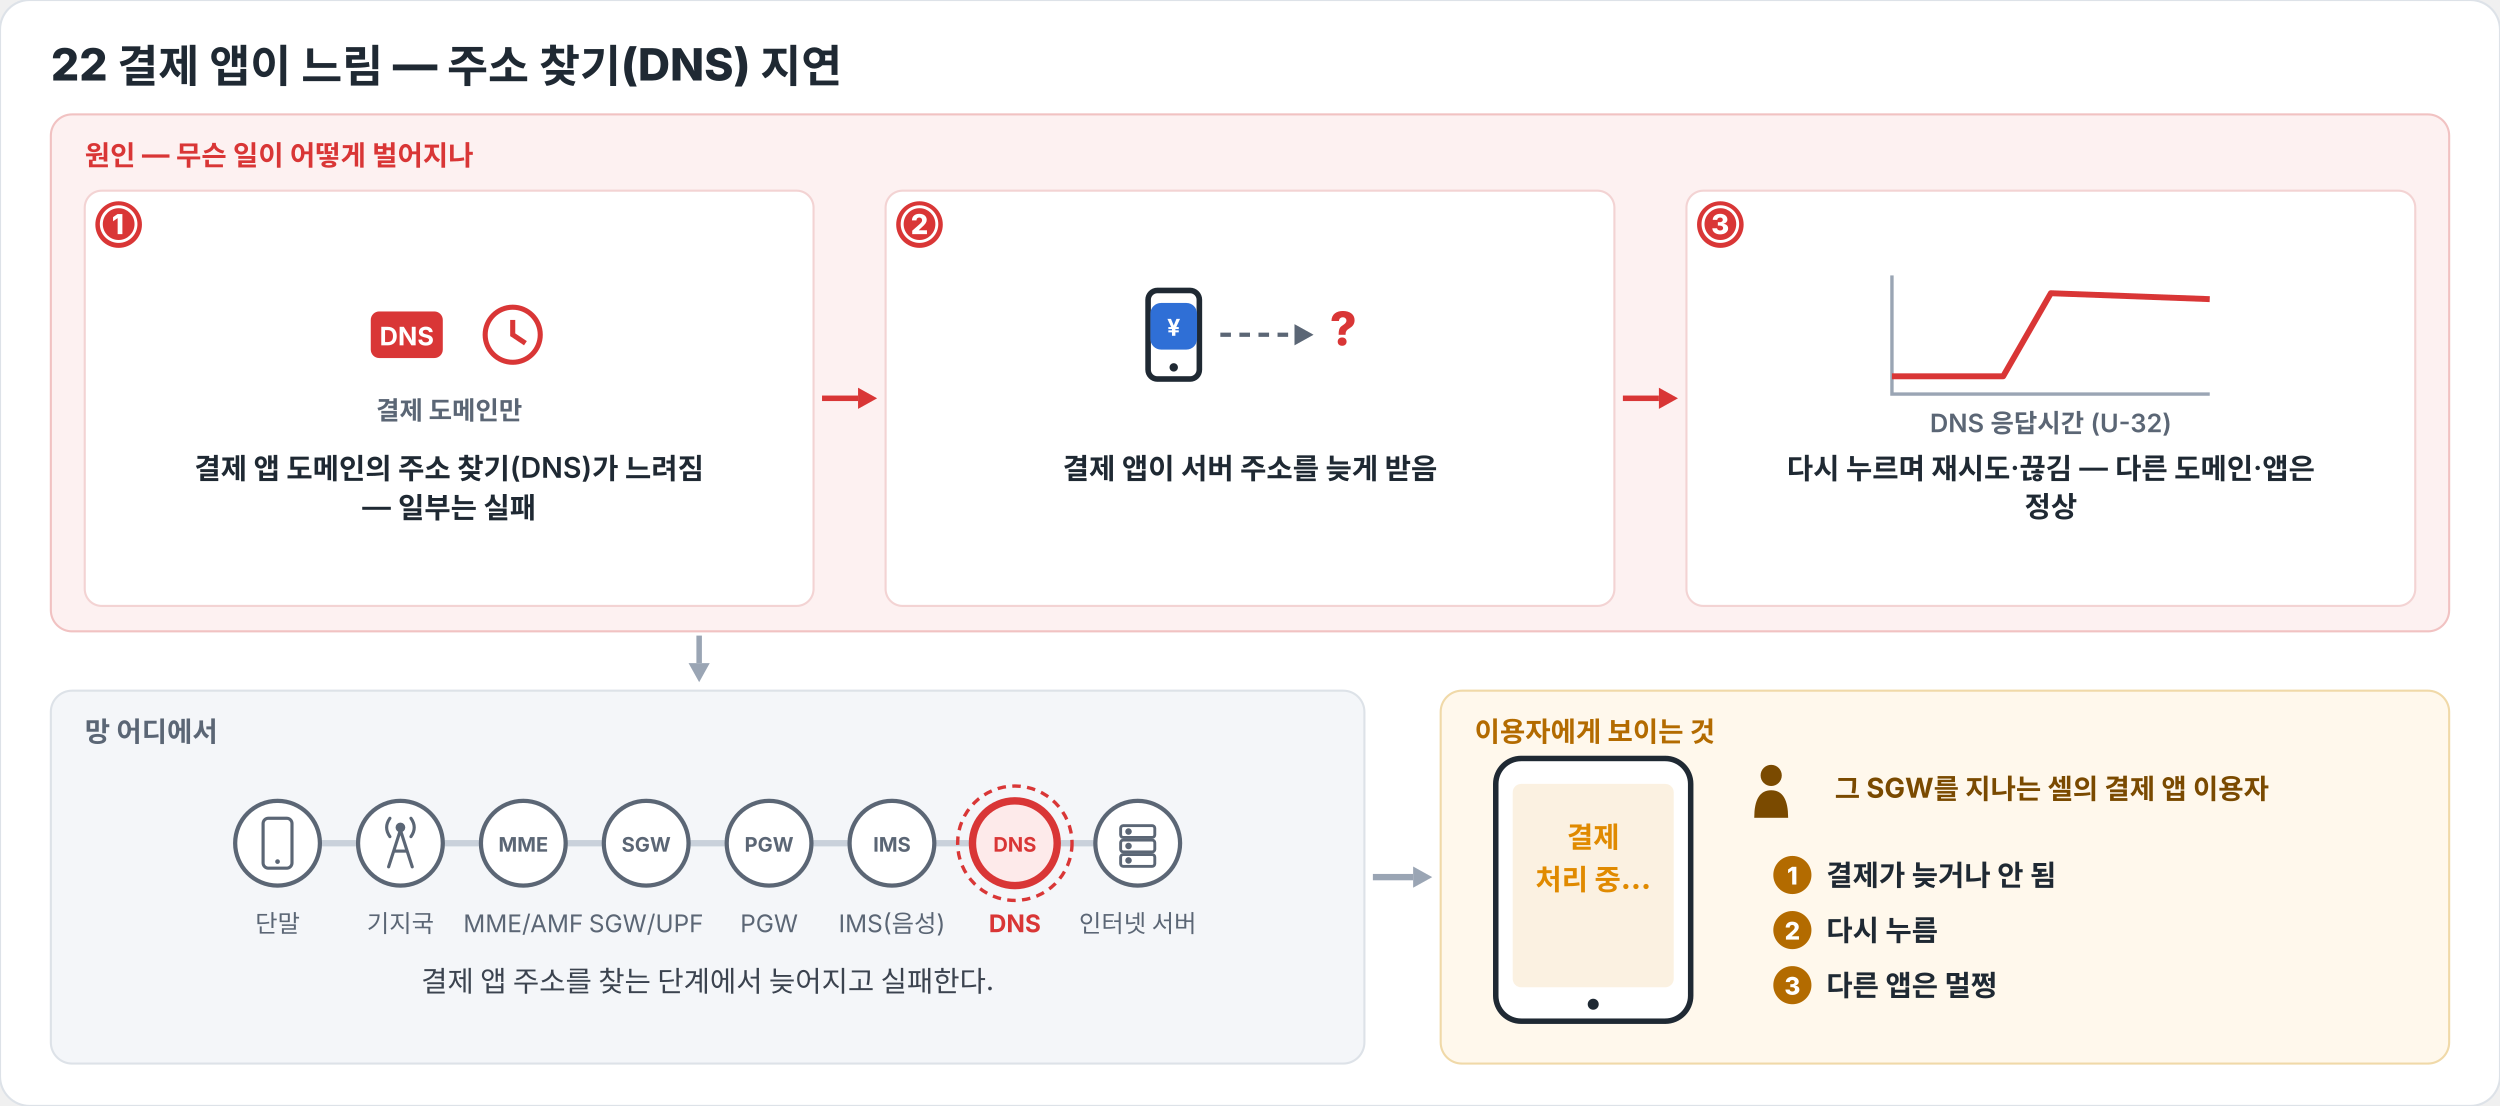
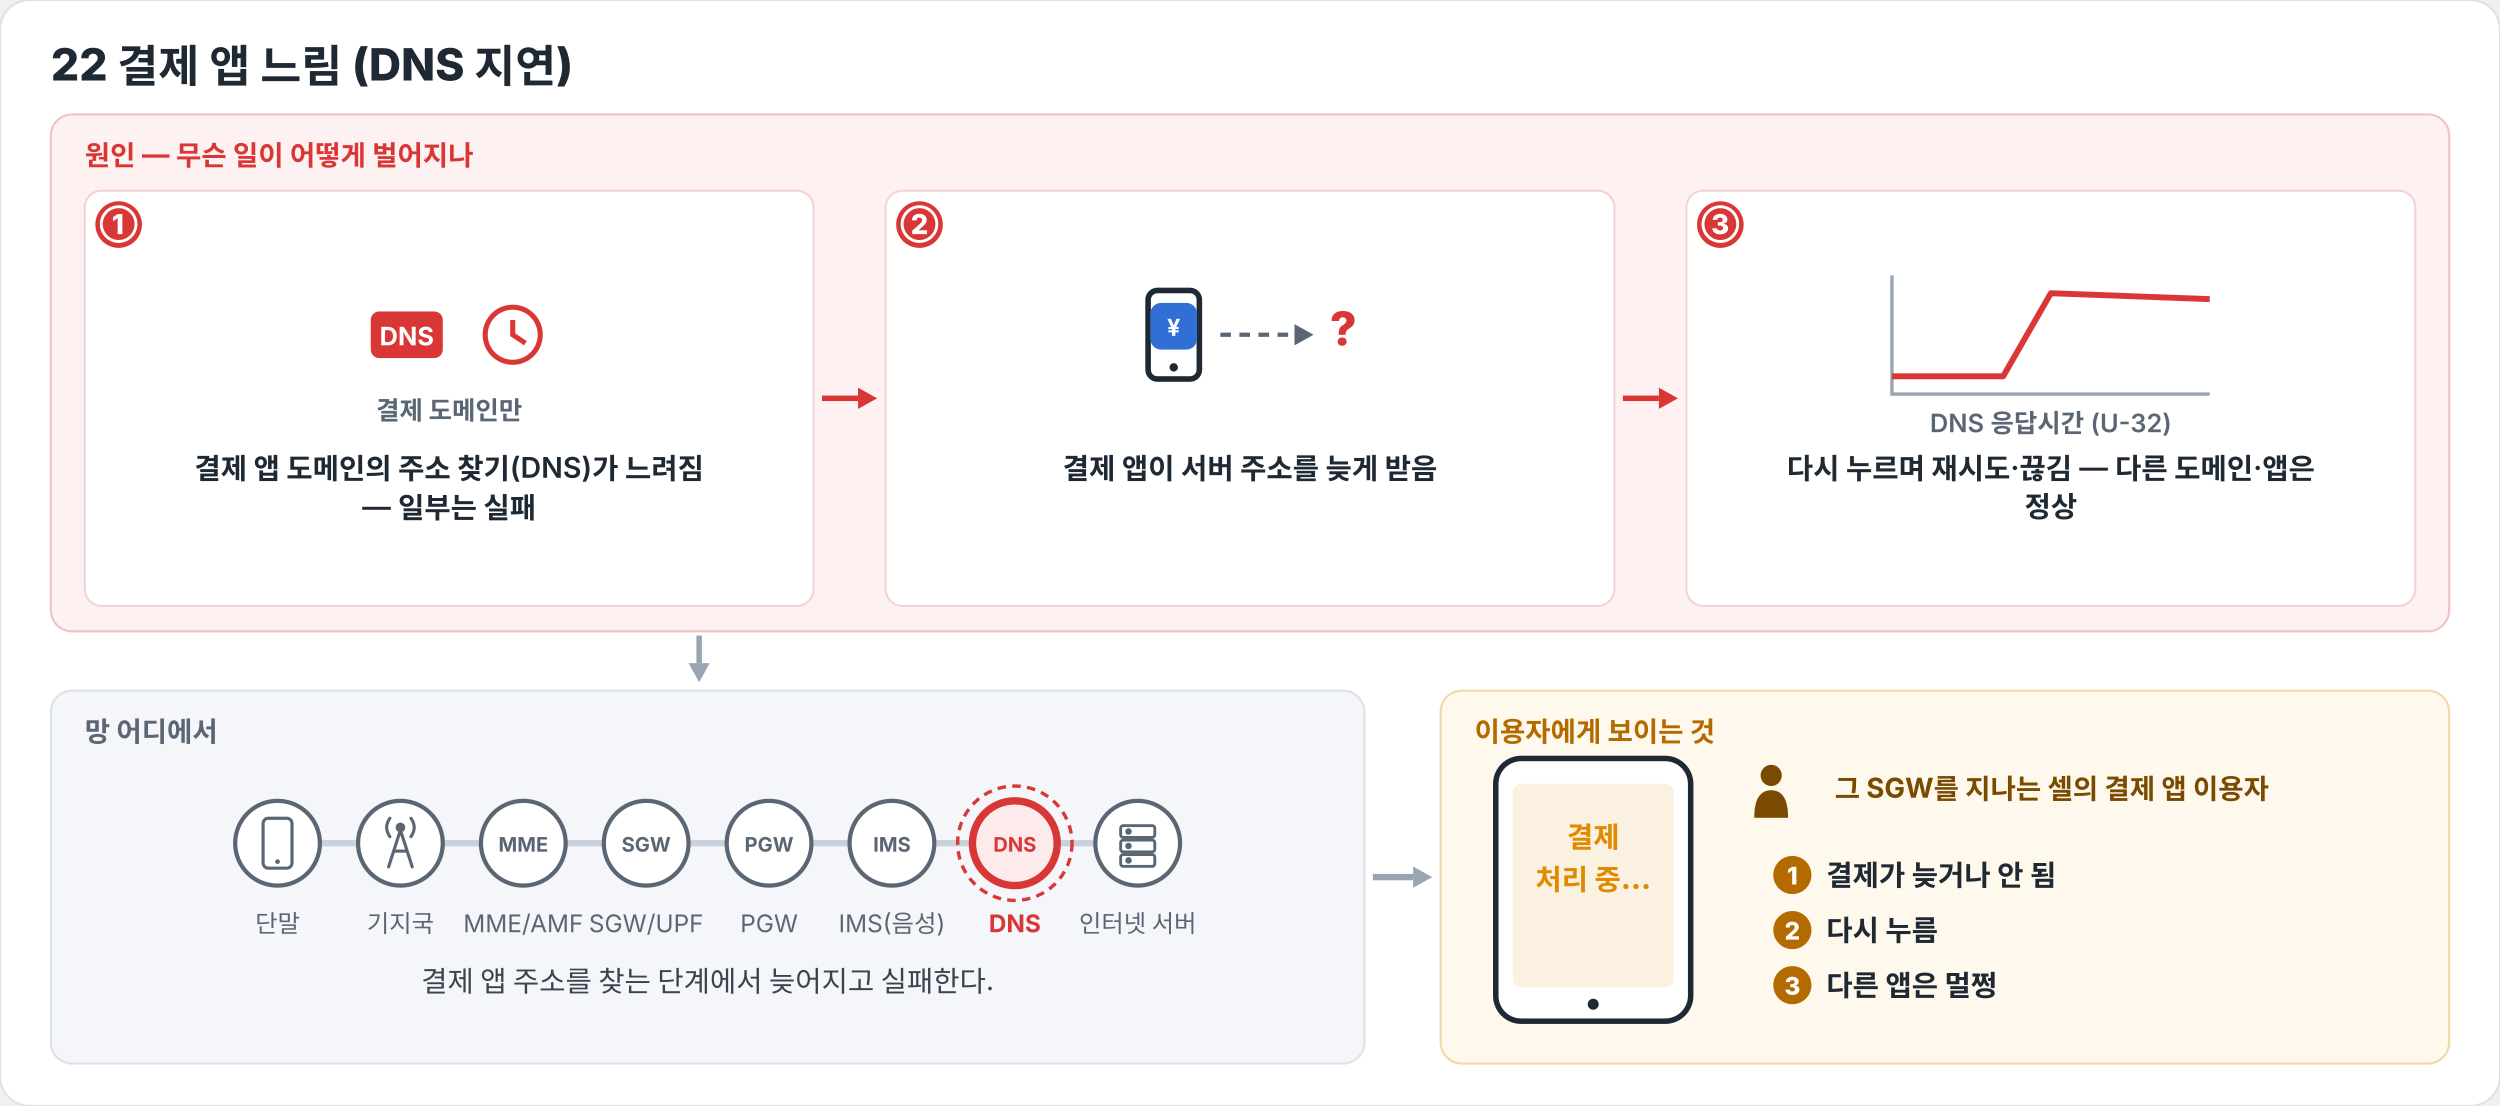
<svg xmlns="http://www.w3.org/2000/svg" viewBox="0 0 1180 522" width="1180" height="522" font-family="-apple-system,'Apple SD Gothic Neo','Hiragino Sans',sans-serif">
  <rect width="1180" height="522" rx="14" fill="#fff" stroke="#dde2e8" />
-   <text x="24" y="38" font-size="21" font-weight="800" fill="#1f2933">22  결제 앱이 느림 — 주소 찾기(DNS) 지연</text>
+   <text x="24" y="38" font-size="21" font-weight="800" fill="#1f2933">22  결제 앱 느림 (DNS 지연)</text>
  <rect x="24" y="54" width="1132" height="244" rx="10" fill="#fdf1f1" stroke="#f1c2c2" />
  <text x="40" y="78" font-size="13" font-weight="700" fill="#d93636">원인 — 무슨 일이 어떻게 벌어지나</text>
  <rect x="40.0" y="90" width="344.0" height="196" rx="8" fill="#fff" stroke="#f3d3d3" />
  <circle cx="56.0" cy="106" r="11" fill="#d93636" />
  <text x="56.0" y="110.5" font-size="13" fill="#fff" font-weight="800" text-anchor="middle">①</text>
  <g transform="translate(192.0,158)">
    <rect x="-17" y="-11" width="34" height="22" rx="4" fill="#d93636" />
    <text y="5" text-anchor="middle" font-size="12" font-weight="700" fill="#fff">DNS</text>
  </g>
  <g transform="translate(242.0,158)" fill="none" stroke="#d93636" stroke-width="2.4">
    <circle r="13" />
    <path d="M0,-7 L0,0 L6,4" />
  </g>
  <text x="212.0" y="198" font-size="12" fill="#5b6675" font-weight="600" text-anchor="middle">결제 도메인만</text>
  <text x="212.0" y="226" font-size="13.5" fill="#1f2933" font-weight="600" text-anchor="middle">결제 앱 도메인의 주소 찾기(DNS)가 느려짐</text>
  <text x="212.0" y="244" font-size="13.5" fill="#1f2933" font-weight="600" text-anchor="middle">— 일부는 실패</text>
  <line x1="388.0" y1="188" x2="405.0" y2="188.0" stroke="#d93636" stroke-width="2.6" />
  <polygon points="414.0,188 405.0,183.0 405.0,193.0" fill="#d93636" />
  <rect x="418.0" y="90" width="344.0" height="196" rx="8" fill="#fff" stroke="#f3d3d3" />
  <circle cx="434.0" cy="106" r="11" fill="#d93636" />
  <text x="434.0" y="110.5" font-size="13" fill="#fff" font-weight="800" text-anchor="middle">②</text>
  <g transform="translate(554.0,158) scale(1.1)">
    <rect x="-11" y="-19" width="22" height="38" rx="4" fill="none" stroke="#1f2933" stroke-width="2.4" />
    <circle cx="0" cy="14" r="1.8" fill="#1f2933" />
  </g>
  <rect x="543.0" y="143" width="22" height="22" rx="5" fill="#2f6fd6" />
  <text x="554.0" y="158.5" font-size="11" fill="#fff" text-anchor="middle" font-weight="700">¥</text>
  <line x1="576.0" y1="158" x2="611.0" y2="158.0" stroke="#5b6675" stroke-width="2" stroke-dasharray="5 4" />
  <polygon points="620.0,158 611.0,153.0 611.0,163.0" fill="#5b6675" />
  <text x="634.0" y="163" font-size="22" fill="#d93636" font-weight="800" text-anchor="middle">?</text>
  <text x="590.0" y="226" font-size="13.5" fill="#1f2933" font-weight="600" text-anchor="middle">결제 앱이 서버 주소를 늦게 받음</text>
  <line x1="766.0" y1="188" x2="783.0" y2="188.0" stroke="#d93636" stroke-width="2.6" />
  <polygon points="792.0,188 783.0,183.0 783.0,193.0" fill="#d93636" />
  <rect x="796.0" y="90" width="344.0" height="196" rx="8" fill="#fff" stroke="#f3d3d3" />
  <circle cx="812.0" cy="106" r="11" fill="#d93636" />
  <text x="812.0" y="110.5" font-size="13" fill="#fff" font-weight="800" text-anchor="middle">③</text>
  <path d="M893.0,130.0 L893.0,186.0 L1043.0,186.0" fill="none" stroke="#9aa5b4" stroke-width="1.6" />
  <path d="M893.0,177.6 L945.5,177.6 L968.0,138.4 L1043.0,141.2" fill="none" stroke="#d93636" stroke-width="2.8" stroke-linejoin="round" />
  <text x="968.0" y="204" font-size="12" fill="#5b6675" font-weight="600" text-anchor="middle">DNS 응답시간 (U-32)</text>
  <text x="968.0" y="226" font-size="13.5" fill="#1f2933" font-weight="600" text-anchor="middle">다시 누르며 재시도·끊김 — 다른 도메인·앱은</text>
  <text x="968.0" y="244" font-size="13.5" fill="#1f2933" font-weight="600" text-anchor="middle">정상</text>
  <line x1="330" y1="300" x2="330.0" y2="313.0" stroke="#9aa5b4" stroke-width="2.6" />
  <polygon points="330,322 335.0,313.0 325.0,313.0" fill="#9aa5b4" />
  <rect x="24" y="326" width="620" height="176" rx="10" fill="#f4f6f9" stroke="#dde2e8" />
  <text x="40" y="350" font-size="13" font-weight="700" fill="#5b6675">망 어디에서</text>
  <line x1="131" y1="398" x2="537" y2="398" stroke="#c9d1db" stroke-width="3" />
  <circle cx="131" cy="398" r="20" fill="#fff" stroke="#5b6675" stroke-width="2" />
  <g transform="translate(131,398) scale(0.62)">
    <rect x="-11" y="-19" width="22" height="38" rx="4" fill="none" stroke="#5b6675" stroke-width="2.4" />
    <circle cx="0" cy="14" r="1.8" fill="#5b6675" />
  </g>
  <text x="131" y="440" text-anchor="middle" font-size="11.5" fill="#5b6675" font-weight="400">단말</text>
  <circle cx="189" cy="398" r="20" fill="#fff" stroke="#5b6675" stroke-width="2" />
  <g transform="translate(189,398) scale(0.62)" stroke="#5b6675" stroke-width="2.4" fill="none" stroke-linecap="round">
    <path d="M-9,18 L0,-10 L9,18 M-5,6 L5,6" />
    <circle cx="0" cy="-12" r="2.5" fill="#5b6675" />
    <path d="M-8,-19 Q-13,-12 -8,-5 M8,-19 Q13,-12 8,-5" />
  </g>
  <text x="189" y="440" text-anchor="middle" font-size="11.5" fill="#5b6675" font-weight="400">기지국</text>
  <circle cx="247" cy="398" r="20" fill="#fff" stroke="#5b6675" stroke-width="2" />
  <text x="247" y="402" text-anchor="middle" font-size="9.5" font-weight="700" fill="#5b6675">MME</text>
  <text x="247" y="440" text-anchor="middle" font-size="11.5" fill="#5b6675" font-weight="400">MME/AMF</text>
  <circle cx="305" cy="398" r="20" fill="#fff" stroke="#5b6675" stroke-width="2" />
  <text x="305" y="402" text-anchor="middle" font-size="9.5" font-weight="700" fill="#5b6675">SGW</text>
  <text x="305" y="440" text-anchor="middle" font-size="11.5" fill="#5b6675" font-weight="400">SGW/UPF</text>
  <circle cx="363" cy="398" r="20" fill="#fff" stroke="#5b6675" stroke-width="2" />
  <text x="363" y="402" text-anchor="middle" font-size="9.5" font-weight="700" fill="#5b6675">PGW</text>
  <text x="363" y="440" text-anchor="middle" font-size="11.5" fill="#5b6675" font-weight="400">PGW</text>
  <circle cx="421" cy="398" r="20" fill="#fff" stroke="#5b6675" stroke-width="2" />
  <text x="421" y="402" text-anchor="middle" font-size="9.5" font-weight="700" fill="#5b6675">IMS</text>
  <text x="421" y="440" text-anchor="middle" font-size="11.5" fill="#5b6675" font-weight="400">IMS(음성)</text>
  <circle cx="479" cy="398" r="20" fill="#fdeaea" stroke="#d93636" stroke-width="3.5" />
  <text x="479" y="402" text-anchor="middle" font-size="9.5" font-weight="700" fill="#d93636">DNS</text>
  <text x="479" y="440" text-anchor="middle" font-size="11.5" fill="#d93636" font-weight="700">DNS</text>
  <circle cx="479" cy="398" r="27" fill="none" stroke="#d93636" stroke-width="1.6" stroke-dasharray="4 3" />
  <circle cx="537" cy="398" r="20" fill="#fff" stroke="#5b6675" stroke-width="2" />
  <g transform="translate(537,399) scale(.62)" fill="none" stroke="#5b6675" stroke-width="2.2">
    <rect x="-13" y="-15" width="26" height="9" rx="2" />
    <circle cx="-7" cy="-10.5" r="1.4" fill="#5b6675" />
    <rect x="-13" y="-4" width="26" height="9" rx="2" />
    <circle cx="-7" cy="0.5" r="1.4" fill="#5b6675" />
    <rect x="-13" y="7" width="26" height="9" rx="2" />
    <circle cx="-7" cy="11.5" r="1.4" fill="#5b6675" />
  </g>
  <text x="537" y="440" text-anchor="middle" font-size="11.5" fill="#5b6675" font-weight="400">인터넷 서버</text>
  <text x="334" y="468" font-size="13.5" fill="#3b434f" font-weight="400" text-anchor="middle">결제 앱 주소를 찾는 단계에서 늦어지고 실패한다.</text>
  <line x1="648" y1="414" x2="667.0" y2="414.0" stroke="#9aa5b4" stroke-width="3" />
  <polygon points="676,414 667.0,409.0 667.0,419.0" fill="#9aa5b4" />
  <rect x="680" y="326" width="476" height="176" rx="10" fill="#fff8ec" stroke="#f0d9a8" />
  <text x="696" y="350" font-size="13" font-weight="700" fill="#b36b00">이용자에게 보이는 것</text>
  <rect x="706" y="358" width="92" height="124" rx="12" fill="#fff" stroke="#1f2933" stroke-width="2.6" />
  <rect x="714" y="370" width="76" height="96" rx="4" fill="#e08a00" opacity=".12" />
  <circle cx="752" cy="474" r="2.6" fill="#1f2933" />
  <text x="752" y="400" font-size="13.5" fill="#e08a00" font-weight="800" text-anchor="middle">결제</text>
  <text x="752" y="420" font-size="13.5" fill="#e08a00" font-weight="800" text-anchor="middle">처리 중…</text>
  <g transform="translate(836,376) scale(1)" fill="#7a4a00">
    <circle cx="0" cy="-10" r="5" />
    <path d="M-8,10 Q-8,-3 0,-3 Q8,-3 8,10 Z" />
  </g>
  <text x="866" y="377" font-size="13" fill="#7a4a00" font-weight="700" text-anchor="start">그 SGW를 지나는 셀의 결제 앱 이용자</text>
  <circle cx="846" cy="413" r="9" fill="#b36b00" />
  <text x="846" y="417.5" font-size="11.5" fill="#fff" font-weight="800" text-anchor="middle">1</text>
  <text x="862" y="418" font-size="13.5" fill="#1f2933" font-weight="600" text-anchor="start">결제가 늦거나 안 됨</text>
  <circle cx="846" cy="439" r="9" fill="#b36b00" />
  <text x="846" y="443.5" font-size="11.5" fill="#fff" font-weight="800" text-anchor="middle">2</text>
  <text x="862" y="444" font-size="13.5" fill="#1f2933" font-weight="600" text-anchor="start">다시 누름</text>
  <circle cx="846" cy="465" r="9" fill="#b36b00" />
  <text x="846" y="469.5" font-size="11.5" fill="#fff" font-weight="800" text-anchor="middle">3</text>
  <text x="862" y="470" font-size="13.5" fill="#1f2933" font-weight="600" text-anchor="start">다른 앱은 멀쩡</text>
</svg>
